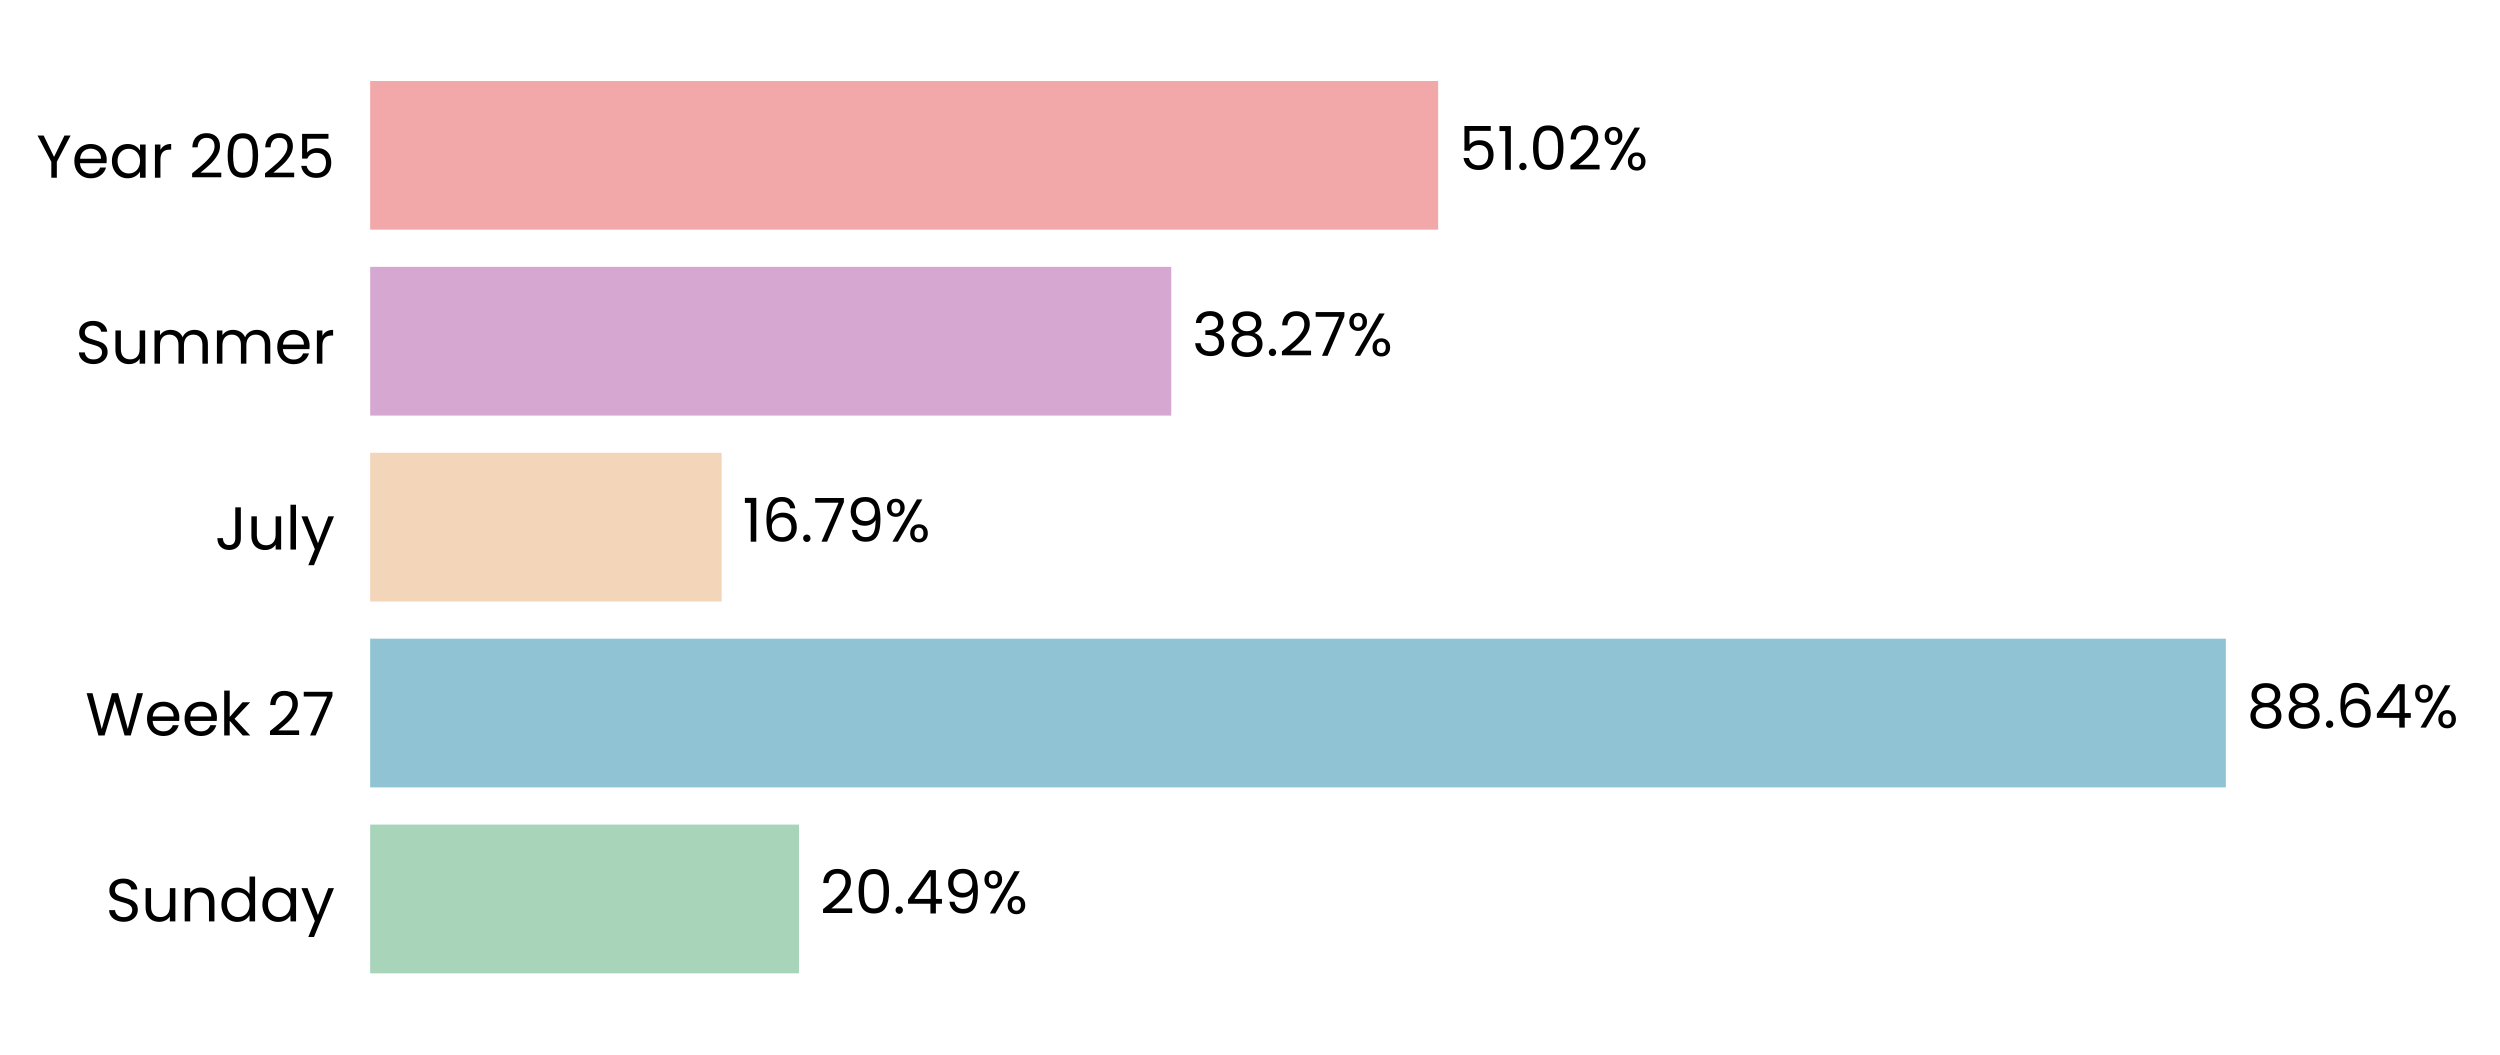
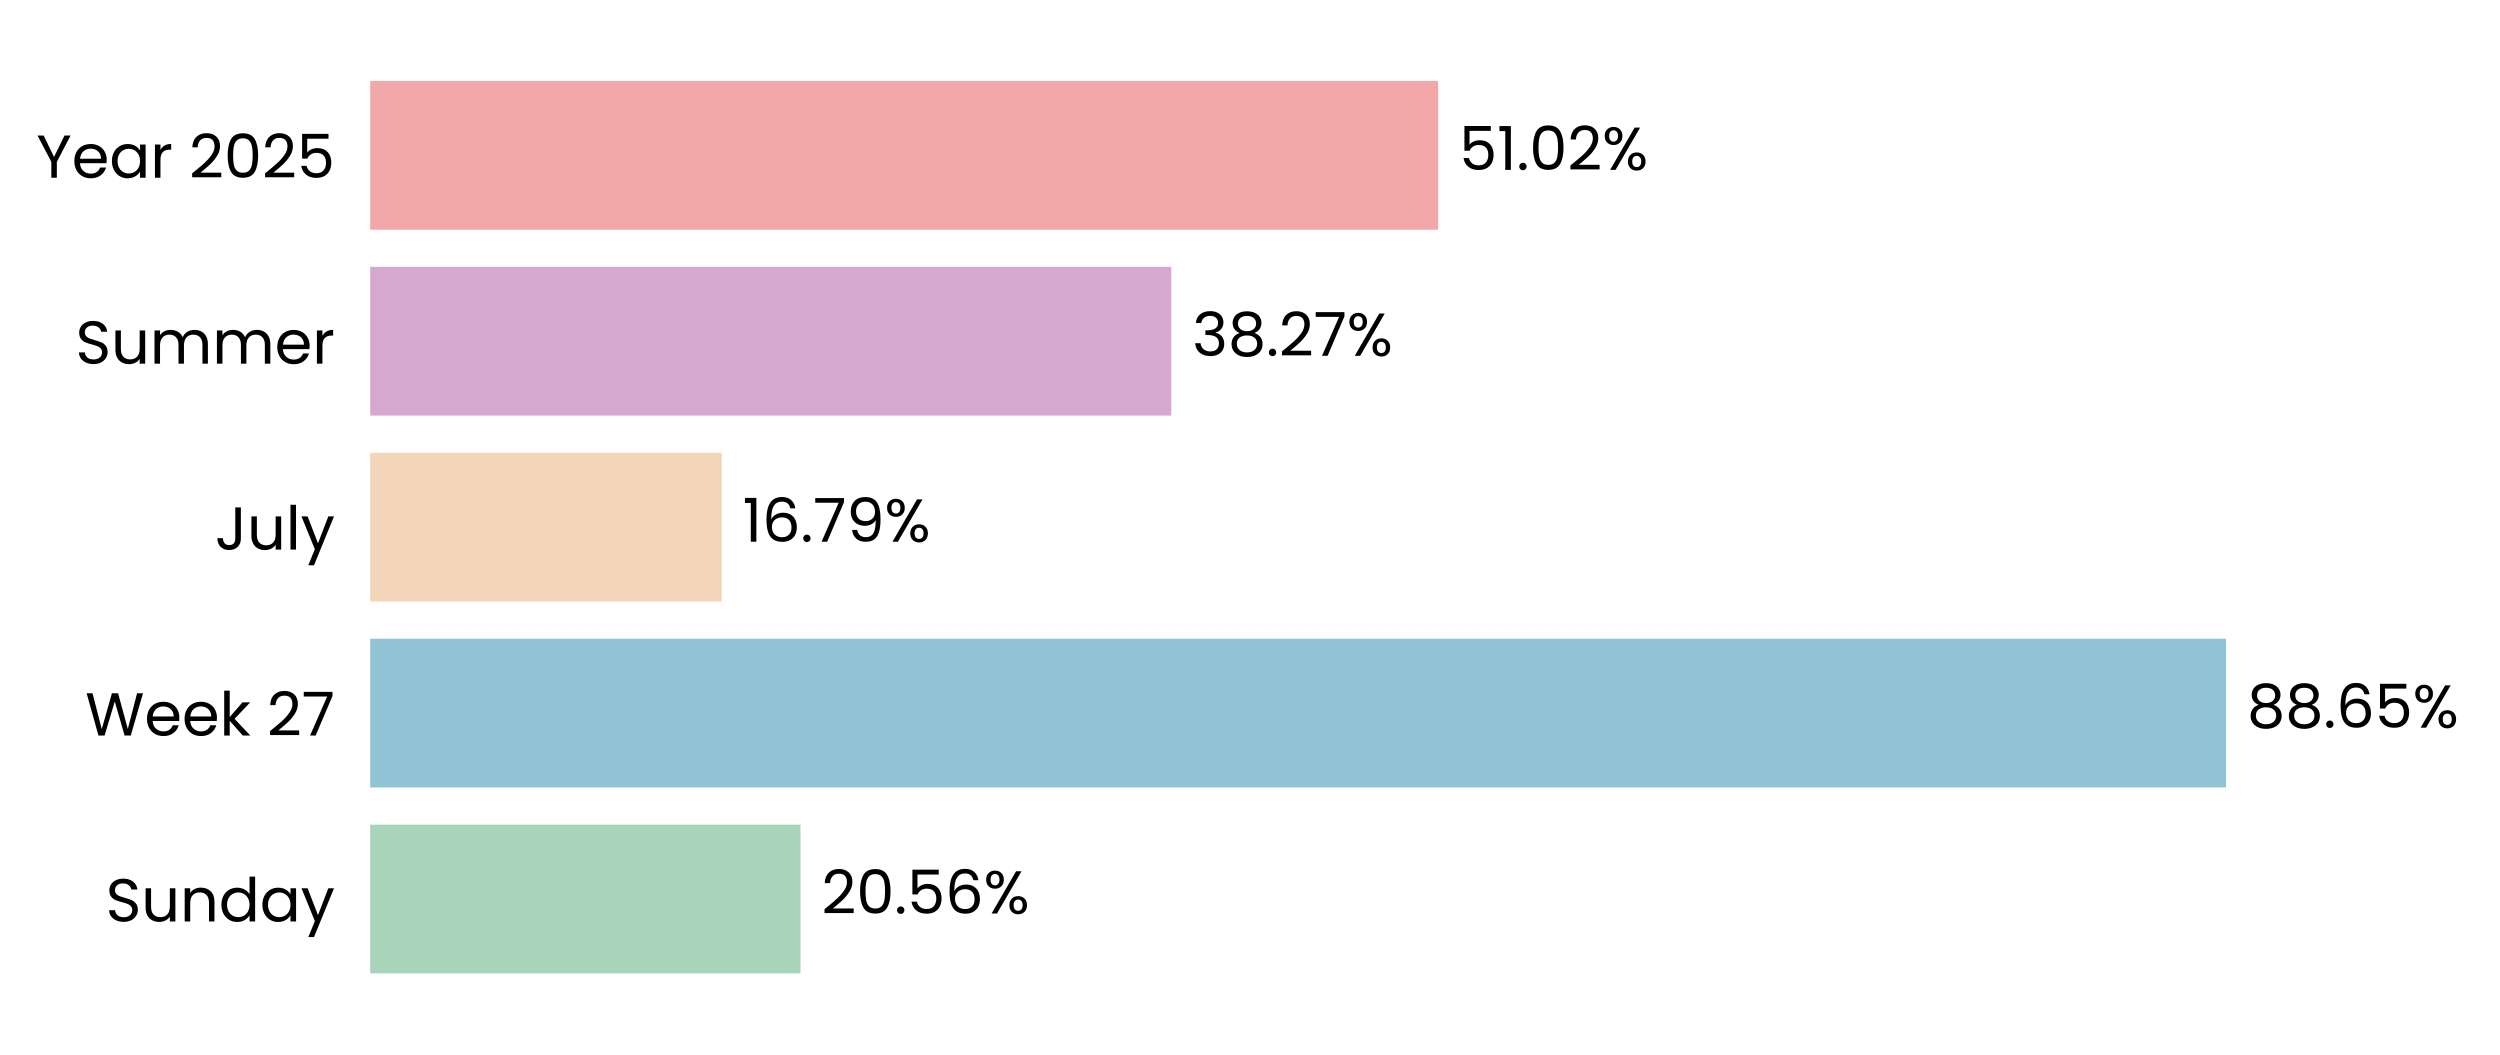
- <svg xmlns="http://www.w3.org/2000/svg" xmlns:xlink="http://www.w3.org/1999/xlink" width="495.124pt" height="208.8pt" viewBox="0 0 495.124 208.8" version="1.1">
+ <svg xmlns="http://www.w3.org/2000/svg" xmlns:xlink="http://www.w3.org/1999/xlink" width="495.085pt" height="208.8pt" viewBox="0 0 495.085 208.8" version="1.1">
  <defs>
    <style type="text/css">*{stroke-linejoin: round; stroke-linecap: butt}</style>
  </defs>
  <g id="figure_1">
    <g id="patch_1">
-       <path d="M 0 208.8  L 495.124 208.8  L 495.124 0  L 0 0  L 0 208.8  z " style="fill: none" />
+       <path d="M 0 208.8  L 495.085 208.8  L 495.085 0  L 0 0  L 0 208.8  z " style="fill: none" />
    </g>
    <g id="axes_1">
      <g id="patch_2">
-         <path d="M 73.311 201.6  L 487.924 201.6  L 487.924 7.2  L 73.311 7.2  L 73.311 201.6  z " style="fill: none" />
+         <path d="M 73.311 201.6  L 487.885 201.6  L 487.885 7.2  L 73.311 7.2  L 73.311 201.6  z " style="fill: none" />
      </g>
      <g id="patch_3">
-         <path d="M 73.311 192.764  L 158.249 192.764  L 158.249 163.309  L 73.311 163.309  z " clip-path="url(#p0db04bd7c8)" style="fill: #a8d5ba" />
+         <path d="M 73.311 192.764  L 158.529 192.764  L 158.529 163.309  L 73.311 163.309  z " clip-path="url(#pe511f02bf6)" style="fill: #a8d5ba" />
      </g>
      <g id="patch_4">
-         <path d="M 73.311 155.945  L 440.828 155.945  L 440.828 126.491  L 73.311 126.491  z " clip-path="url(#p0db04bd7c8)" style="fill: #90c3d4" />
+         <path d="M 73.311 155.945  L 440.834 155.945  L 440.834 126.491  L 73.311 126.491  z " clip-path="url(#pe511f02bf6)" style="fill: #90c3d4" />
      </g>
      <g id="patch_5">
-         <path d="M 73.311 119.127  L 142.924 119.127  L 142.924 89.673  L 73.311 89.673  z " clip-path="url(#p0db04bd7c8)" style="fill: #f3d6ba" />
+         <path d="M 73.311 119.127  L 142.927 119.127  L 142.927 89.673  L 73.311 89.673  z " clip-path="url(#pe511f02bf6)" style="fill: #f3d6ba" />
      </g>
      <g id="patch_6">
-         <path d="M 73.311 82.309  L 231.968 82.309  L 231.968 52.855  L 73.311 52.855  z " clip-path="url(#p0db04bd7c8)" style="fill: #d6a8d1" />
+         <path d="M 73.311 82.309  L 231.956 82.309  L 231.956 52.855  L 73.311 52.855  z " clip-path="url(#pe511f02bf6)" style="fill: #d6a8d1" />
      </g>
      <g id="patch_7">
-         <path d="M 73.311 45.491  L 284.826 45.491  L 284.826 16.036  L 73.311 16.036  z " clip-path="url(#p0db04bd7c8)" style="fill: #f2a8a8" />
+         <path d="M 73.311 45.491  L 284.807 45.491  L 284.807 16.036  L 73.311 16.036  z " clip-path="url(#pe511f02bf6)" style="fill: #f2a8a8" />
      </g>
      <g id="matplotlib.axis_1">
        <g id="ytick_1">
          <g id="text_1">
            <g transform="translate(20.92875 182.4764) scale(0.12 -0.12)">
              <defs>
                <path id="Poppins-Regular-53" d="M 1907 -45  Q 1466 -45 1117 112  Q 768 269 569 547  Q 371 826 365 1190  L 986 1190  Q 1018 877 1245 662  Q 1472 448 1907 448  Q 2323 448 2563 656  Q 2803 864 2803 1190  Q 2803 1446 2662 1606  Q 2522 1766 2310 1849  Q 2099 1933 1741 2029  Q 1299 2144 1033 2259  Q 768 2374 579 2620  Q 390 2867 390 3283  Q 390 3648 576 3929  Q 762 4211 1098 4364  Q 1434 4518 1869 4518  Q 2496 4518 2896 4204  Q 3296 3891 3347 3373  L 2707 3373  Q 2675 3629 2438 3824  Q 2202 4019 1811 4019  Q 1446 4019 1216 3830  Q 986 3642 986 3302  Q 986 3059 1123 2905  Q 1261 2752 1462 2672  Q 1664 2592 2029 2490  Q 2470 2368 2739 2249  Q 3008 2131 3200 1884  Q 3392 1638 3392 1216  Q 3392 890 3219 602  Q 3046 314 2707 134  Q 2368 -45 1907 -45  z " transform="scale(0.015625)" />
                <path id="Poppins-Regular-75" d="M 3603 3507  L 3603 0  L 3021 0  L 3021 518  Q 2854 250 2556 99  Q 2259 -51 1901 -51  Q 1491 -51 1164 118  Q 838 288 649 627  Q 461 966 461 1453  L 461 3507  L 1037 3507  L 1037 1530  Q 1037 1011 1299 732  Q 1562 454 2016 454  Q 2483 454 2752 742  Q 3021 1030 3021 1581  L 3021 3507  L 3603 3507  z " transform="scale(0.015625)" />
                <path id="Poppins-Regular-6e" d="M 2202 3571  Q 2842 3571 3238 3184  Q 3635 2797 3635 2067  L 3635 0  L 3059 0  L 3059 1984  Q 3059 2509 2796 2787  Q 2534 3066 2080 3066  Q 1619 3066 1347 2778  Q 1075 2490 1075 1939  L 1075 0  L 493 0  L 493 3507  L 1075 3507  L 1075 3008  Q 1248 3277 1545 3424  Q 1843 3571 2202 3571  z " transform="scale(0.015625)" />
                <path id="Poppins-Regular-64" d="M 275 1766  Q 275 2304 492 2710  Q 710 3117 1091 3341  Q 1472 3565 1946 3565  Q 2355 3565 2707 3376  Q 3059 3187 3245 2880  L 3245 4736  L 3834 4736  L 3834 0  L 3245 0  L 3245 659  Q 3072 346 2733 144  Q 2394 -58 1939 -58  Q 1472 -58 1091 172  Q 710 403 492 819  Q 275 1235 275 1766  z M 3245 1760  Q 3245 2157 3085 2451  Q 2925 2746 2653 2902  Q 2381 3059 2054 3059  Q 1728 3059 1459 2905  Q 1190 2752 1030 2457  Q 870 2163 870 1766  Q 870 1363 1030 1065  Q 1190 768 1459 611  Q 1728 454 2054 454  Q 2381 454 2653 611  Q 2925 768 3085 1065  Q 3245 1363 3245 1760  z " transform="scale(0.015625)" />
                <path id="Poppins-Regular-61" d="M 275 1766  Q 275 2304 492 2710  Q 710 3117 1091 3341  Q 1472 3565 1939 3565  Q 2400 3565 2739 3366  Q 3078 3168 3245 2867  L 3245 3507  L 3834 3507  L 3834 0  L 3245 0  L 3245 653  Q 3072 346 2729 144  Q 2387 -58 1933 -58  Q 1466 -58 1088 172  Q 710 403 492 819  Q 275 1235 275 1766  z M 3245 1760  Q 3245 2157 3085 2451  Q 2925 2746 2653 2902  Q 2381 3059 2054 3059  Q 1728 3059 1459 2905  Q 1190 2752 1030 2457  Q 870 2163 870 1766  Q 870 1363 1030 1065  Q 1190 768 1459 611  Q 1728 454 2054 454  Q 2381 454 2653 611  Q 2925 768 3085 1065  Q 3245 1363 3245 1760  z " transform="scale(0.015625)" />
                <path id="Poppins-Regular-79" d="M 3514 3507  L 1402 -1651  L 800 -1651  L 1491 38  L 77 3507  L 723 3507  L 1824 666  L 2912 3507  L 3514 3507  z " transform="scale(0.015625)" />
              </defs>
              <use xlink:href="#Poppins-Regular-53" />
              <use xlink:href="#Poppins-Regular-75" transform="translate(58.7 0)" />
              <use xlink:href="#Poppins-Regular-6e" transform="translate(122.7 0)" />
              <use xlink:href="#Poppins-Regular-64" transform="translate(186.7 0)" />
              <use xlink:href="#Poppins-Regular-61" transform="translate(254.3 0)" />
              <use xlink:href="#Poppins-Regular-79" transform="translate(321.8999 0)" />
            </g>
          </g>
        </g>
        <g id="ytick_2">
          <g id="text_2">
            <g transform="translate(16.88437 145.6582) scale(0.12 -0.12)">
              <defs>
                <path id="Poppins-Regular-57" d="M 6099 4461  L 4806 0  L 4154 0  L 3117 3590  L 2042 0  L 1395 -6  L 147 4461  L 768 4461  L 1741 678  L 2816 4461  L 3469 4461  L 4493 691  L 5472 4461  L 6099 4461  z " transform="scale(0.015625)" />
                <path id="Poppins-Regular-65" d="M 3693 1888  Q 3693 1722 3674 1536  L 870 1536  Q 902 1018 1225 726  Q 1549 435 2010 435  Q 2387 435 2640 611  Q 2893 787 2995 1082  L 3622 1082  Q 3482 576 3059 259  Q 2637 -58 2010 -58  Q 1510 -58 1116 166  Q 723 390 499 803  Q 275 1216 275 1760  Q 275 2304 492 2713  Q 710 3123 1104 3344  Q 1498 3565 2010 3565  Q 2509 3565 2893 3347  Q 3277 3130 3485 2749  Q 3693 2368 3693 1888  z M 3091 2010  Q 3091 2342 2944 2582  Q 2797 2822 2544 2947  Q 2291 3072 1984 3072  Q 1542 3072 1232 2790  Q 922 2509 877 2010  L 3091 2010  z " transform="scale(0.015625)" />
                <path id="Poppins-Regular-6b" d="M 2451 0  L 1075 1549  L 1075 0  L 493 0  L 493 4736  L 1075 4736  L 1075 1952  L 2426 3507  L 3238 3507  L 1587 1760  L 3245 0  L 2451 0  z " transform="scale(0.015625)" />
                <path id="Poppins-Regular-20" transform="scale(0.015625)" />
                <path id="Poppins-Regular-32" d="M 326 467  Q 1139 1120 1600 1539  Q 2061 1958 2377 2416  Q 2694 2874 2694 3315  Q 2694 3731 2492 3971  Q 2291 4211 1843 4211  Q 1408 4211 1168 3939  Q 928 3667 909 3213  L 346 3213  Q 371 3930 780 4320  Q 1190 4710 1837 4710  Q 2496 4710 2883 4345  Q 3270 3981 3270 3341  Q 3270 2810 2953 2307  Q 2637 1805 2233 1424  Q 1830 1043 1203 538  L 3405 538  L 3405 51  L 326 51  L 326 467  z " transform="scale(0.015625)" />
                <path id="Poppins-Regular-37" d="M 3245 4173  L 1466 0  L 877 0  L 2682 4115  L 211 4115  L 211 4614  L 3245 4614  L 3245 4173  z " transform="scale(0.015625)" />
              </defs>
              <use xlink:href="#Poppins-Regular-57" />
              <use xlink:href="#Poppins-Regular-65" transform="translate(97.59999 0)" />
              <use xlink:href="#Poppins-Regular-65" transform="translate(159.6 0)" />
              <use xlink:href="#Poppins-Regular-6b" transform="translate(221.6 0)" />
              <use xlink:href="#Poppins-Regular-20" transform="translate(273.0999 0)" />
              <use xlink:href="#Poppins-Regular-32" transform="translate(299.7999 0)" />
              <use xlink:href="#Poppins-Regular-37" transform="translate(357.2999 0)" />
            </g>
          </g>
        </g>
        <g id="ytick_3">
          <g id="text_3">
            <g transform="translate(42.56437 108.84) scale(0.12 -0.12)">
              <defs>
                <path id="Poppins-Regular-4a" d="M 2739 4461  L 2739 1165  Q 2739 614 2400 284  Q 2061 -45 1504 -45  Q 941 -45 601 291  Q 262 627 262 1210  L 845 1210  Q 851 883 1014 678  Q 1178 474 1504 474  Q 1830 474 1990 669  Q 2150 864 2150 1165  L 2150 4461  L 2739 4461  z " transform="scale(0.015625)" />
                <path id="Poppins-Regular-6c" d="M 1075 4736  L 1075 0  L 493 0  L 493 4736  L 1075 4736  z " transform="scale(0.015625)" />
              </defs>
              <use xlink:href="#Poppins-Regular-4a" />
              <use xlink:href="#Poppins-Regular-75" transform="translate(52.99999 0)" />
              <use xlink:href="#Poppins-Regular-6c" transform="translate(117 0)" />
              <use xlink:href="#Poppins-Regular-79" transform="translate(141.6 0)" />
            </g>
          </g>
        </g>
        <g id="ytick_4">
          <g id="text_4">
            <g transform="translate(14.95125 72.02182) scale(0.12 -0.12)">
              <defs>
                <path id="Poppins-Regular-6d" d="M 4710 3571  Q 5120 3571 5440 3401  Q 5760 3232 5945 2893  Q 6131 2554 6131 2067  L 6131 0  L 5555 0  L 5555 1984  Q 5555 2509 5296 2787  Q 5037 3066 4595 3066  Q 4141 3066 3872 2774  Q 3603 2483 3603 1933  L 3603 0  L 3027 0  L 3027 1984  Q 3027 2509 2768 2787  Q 2509 3066 2067 3066  Q 1613 3066 1344 2774  Q 1075 2483 1075 1933  L 1075 0  L 493 0  L 493 3507  L 1075 3507  L 1075 3002  Q 1248 3277 1539 3424  Q 1830 3571 2182 3571  Q 2624 3571 2963 3372  Q 3302 3174 3469 2790  Q 3616 3162 3955 3366  Q 4294 3571 4710 3571  z " transform="scale(0.015625)" />
                <path id="Poppins-Regular-72" d="M 1075 2938  Q 1229 3238 1513 3404  Q 1798 3571 2208 3571  L 2208 2970  L 2054 2970  Q 1075 2970 1075 1907  L 1075 0  L 493 0  L 493 3507  L 1075 3507  L 1075 2938  z " transform="scale(0.015625)" />
              </defs>
              <use xlink:href="#Poppins-Regular-53" />
              <use xlink:href="#Poppins-Regular-75" transform="translate(58.7 0)" />
              <use xlink:href="#Poppins-Regular-6d" transform="translate(122.7 0)" />
              <use xlink:href="#Poppins-Regular-6d" transform="translate(225.7 0)" />
              <use xlink:href="#Poppins-Regular-65" transform="translate(328.7 0)" />
              <use xlink:href="#Poppins-Regular-72" transform="translate(390.6999 0)" />
            </g>
          </g>
        </g>
        <g id="ytick_5">
          <g id="text_5">
            <g transform="translate(7.2 35.20364) scale(0.12 -0.12)">
              <defs>
                <path id="Poppins-Regular-59" d="M 3616 4461  L 2163 1683  L 2163 0  L 1581 0  L 1581 1683  L 122 4461  L 768 4461  L 1869 2202  L 2970 4461  L 3616 4461  z " transform="scale(0.015625)" />
                <path id="Poppins-Regular-30" d="M 397 2362  Q 397 3462 755 4080  Q 1114 4698 2010 4698  Q 2899 4698 3257 4080  Q 3616 3462 3616 2362  Q 3616 1242 3257 621  Q 2899 0 2010 0  Q 1114 0 755 621  Q 397 1242 397 2362  z M 3040 2362  Q 3040 2918 2966 3305  Q 2893 3693 2665 3929  Q 2438 4166 2010 4166  Q 1574 4166 1347 3929  Q 1120 3693 1046 3305  Q 973 2918 973 2362  Q 973 1786 1046 1395  Q 1120 1005 1347 768  Q 1574 531 2010 531  Q 2438 531 2665 768  Q 2893 1005 2966 1395  Q 3040 1786 3040 2362  z " transform="scale(0.015625)" />
                <path id="Poppins-Regular-35" d="M 3347 4122  L 1101 4122  L 1101 2662  Q 1248 2867 1536 2998  Q 1824 3130 2157 3130  Q 2688 3130 3021 2909  Q 3354 2688 3498 2339  Q 3642 1990 3642 1600  Q 3642 1139 3469 774  Q 3296 410 2941 198  Q 2586 -13 2061 -13  Q 1389 -13 973 332  Q 557 678 467 1254  L 1037 1254  Q 1120 890 1389 685  Q 1658 480 2067 480  Q 2573 480 2829 784  Q 3085 1088 3085 1587  Q 3085 2086 2829 2358  Q 2573 2630 2074 2630  Q 1734 2630 1481 2467  Q 1229 2304 1114 2022  L 563 2022  L 563 4634  L 3347 4634  L 3347 4122  z " transform="scale(0.015625)" />
              </defs>
              <use xlink:href="#Poppins-Regular-59" />
              <use xlink:href="#Poppins-Regular-65" transform="translate(58.39999 0)" />
              <use xlink:href="#Poppins-Regular-61" transform="translate(120.4 0)" />
              <use xlink:href="#Poppins-Regular-72" transform="translate(188 0)" />
              <use xlink:href="#Poppins-Regular-20" transform="translate(225.3 0)" />
              <use xlink:href="#Poppins-Regular-32" transform="translate(252 0)" />
              <use xlink:href="#Poppins-Regular-30" transform="translate(309.4999 0)" />
              <use xlink:href="#Poppins-Regular-32" transform="translate(372.2999 0)" />
              <use xlink:href="#Poppins-Regular-35" transform="translate(429.7999 0)" />
            </g>
          </g>
        </g>
      </g>
      <g id="text_6">
-         <g transform="translate(162.3954 180.9164) scale(0.12 -0.12)">
+         <g transform="translate(162.675 180.9164) scale(0.12 -0.12)">
          <defs>
            <path id="Poppins-Regular-2e" d="M 678 -38  Q 512 -38 397 77  Q 282 192 282 358  Q 282 525 397 640  Q 512 755 678 755  Q 838 755 950 640  Q 1062 525 1062 358  Q 1062 192 950 77  Q 838 -38 678 -38  z " transform="scale(0.015625)" />
-             <path id="Poppins-Regular-34" d="M 256 1030  L 256 1472  L 2502 4582  L 3200 4582  L 3200 1536  L 3840 1536  L 3840 1030  L 3200 1030  L 3200 0  L 2624 0  L 2624 1030  L 256 1030  z M 2650 3974  L 928 1536  L 2650 1536  L 2650 3974  z " transform="scale(0.015625)" />
-             <path id="Poppins-Regular-39" d="M 1146 1242  Q 1210 877 1443 678  Q 1677 480 2074 480  Q 2605 480 2857 896  Q 3110 1312 3098 2298  Q 2963 2010 2649 1846  Q 2336 1683 1952 1683  Q 1523 1683 1187 1859  Q 851 2035 659 2374  Q 467 2714 467 3194  Q 467 3878 864 4297  Q 1261 4717 1990 4717  Q 2886 4717 3248 4134  Q 3610 3552 3610 2400  Q 3610 1594 3466 1069  Q 3322 544 2979 269  Q 2637 -6 2042 -6  Q 1389 -6 1024 346  Q 659 698 608 1242  L 1146 1242  z M 2048 2176  Q 2477 2176 2752 2441  Q 3027 2707 3027 3162  Q 3027 3642 2758 3936  Q 2490 4230 2003 4230  Q 1555 4230 1289 3948  Q 1024 3667 1024 3206  Q 1024 2739 1286 2457  Q 1549 2176 2048 2176  z " transform="scale(0.015625)" />
+             <path id="Poppins-Regular-36" d="M 2976 3526  Q 2835 4237 2099 4237  Q 1530 4237 1248 3798  Q 966 3360 973 2355  Q 1120 2688 1462 2877  Q 1805 3066 2227 3066  Q 2886 3066 3280 2656  Q 3674 2246 3674 1523  Q 3674 1088 3504 742  Q 3334 397 2992 192  Q 2650 -13 2163 -13  Q 1504 -13 1133 281  Q 762 576 614 1094  Q 467 1613 467 2374  Q 467 4723 2106 4723  Q 2733 4723 3091 4384  Q 3450 4045 3514 3526  L 2976 3526  z M 2106 2573  Q 1830 2573 1587 2461  Q 1344 2349 1193 2121  Q 1043 1894 1043 1568  Q 1043 1082 1324 778  Q 1606 474 2131 474  Q 2579 474 2844 752  Q 3110 1030 3110 1504  Q 3110 2003 2854 2288  Q 2598 2573 2106 2573  z " transform="scale(0.015625)" />
            <path id="Poppins-Regular-25" d="M 269 3584  Q 269 4019 531 4278  Q 794 4538 1203 4538  Q 1613 4538 1875 4278  Q 2138 4019 2138 3584  Q 2138 3142 1875 2883  Q 1613 2624 1203 2624  Q 794 2624 531 2883  Q 269 3142 269 3584  z M 4006 4467  L 1414 0  L 838 0  L 3430 4467  L 4006 4467  z M 1203 4179  Q 986 4179 861 4028  Q 736 3878 736 3584  Q 736 3290 861 3136  Q 986 2982 1203 2982  Q 1421 2982 1549 3139  Q 1677 3296 1677 3584  Q 1677 3878 1549 4028  Q 1421 4179 1203 4179  z M 2720 883  Q 2720 1325 2982 1584  Q 3245 1843 3654 1843  Q 4064 1843 4323 1584  Q 4582 1325 4582 883  Q 4582 448 4323 185  Q 4064 -77 3654 -77  Q 3245 -77 2982 182  Q 2720 442 2720 883  z M 3648 1478  Q 3430 1478 3302 1328  Q 3174 1178 3174 883  Q 3174 595 3302 444  Q 3430 294 3648 294  Q 3866 294 3994 444  Q 4122 595 4122 883  Q 4122 1178 3994 1328  Q 3866 1478 3648 1478  z " transform="scale(0.015625)" />
          </defs>
          <use xlink:href="#Poppins-Regular-32" />
          <use xlink:href="#Poppins-Regular-30" transform="translate(57.49999 0)" />
          <use xlink:href="#Poppins-Regular-2e" transform="translate(120.3 0)" />
-           <use xlink:href="#Poppins-Regular-34" transform="translate(141.3 0)" />
-           <use xlink:href="#Poppins-Regular-39" transform="translate(204.2 0)" />
-           <use xlink:href="#Poppins-Regular-25" transform="translate(267.1999 0)" />
+           <use xlink:href="#Poppins-Regular-35" transform="translate(141.3 0)" />
+           <use xlink:href="#Poppins-Regular-36" transform="translate(204.0999 0)" />
+           <use xlink:href="#Poppins-Regular-25" transform="translate(267.5999 0)" />
        </g>
      </g>
      <g id="text_7">
-         <g transform="translate(444.9737 144.0982) scale(0.12 -0.12)">
+         <g transform="translate(444.9801 144.0982) scale(0.12 -0.12)">
          <defs>
            <path id="Poppins-Regular-38" d="M 1242 2406  Q 883 2547 691 2816  Q 499 3085 499 3469  Q 499 3814 672 4092  Q 845 4371 1187 4534  Q 1530 4698 2016 4698  Q 2502 4698 2844 4534  Q 3187 4371 3363 4092  Q 3539 3814 3539 3469  Q 3539 3098 3340 2819  Q 3142 2541 2797 2406  Q 3194 2285 3427 1981  Q 3661 1677 3661 1248  Q 3661 832 3456 521  Q 3251 211 2876 41  Q 2502 -128 2016 -128  Q 1530 -128 1162 41  Q 794 211 589 521  Q 384 832 384 1248  Q 384 1677 614 1984  Q 845 2291 1242 2406  z M 2976 3398  Q 2976 3789 2720 4000  Q 2464 4211 2016 4211  Q 1574 4211 1318 4000  Q 1062 3789 1062 3392  Q 1062 3034 1328 2816  Q 1594 2598 2016 2598  Q 2445 2598 2710 2819  Q 2976 3040 2976 3398  z M 2016 2150  Q 1542 2150 1241 1929  Q 941 1709 941 1267  Q 941 858 1232 608  Q 1523 358 2016 358  Q 2509 358 2797 608  Q 3085 858 3085 1267  Q 3085 1696 2790 1923  Q 2496 2150 2016 2150  z " transform="scale(0.015625)" />
-             <path id="Poppins-Regular-36" d="M 2976 3526  Q 2835 4237 2099 4237  Q 1530 4237 1248 3798  Q 966 3360 973 2355  Q 1120 2688 1462 2877  Q 1805 3066 2227 3066  Q 2886 3066 3280 2656  Q 3674 2246 3674 1523  Q 3674 1088 3504 742  Q 3334 397 2992 192  Q 2650 -13 2163 -13  Q 1504 -13 1133 281  Q 762 576 614 1094  Q 467 1613 467 2374  Q 467 4723 2106 4723  Q 2733 4723 3091 4384  Q 3450 4045 3514 3526  L 2976 3526  z M 2106 2573  Q 1830 2573 1587 2461  Q 1344 2349 1193 2121  Q 1043 1894 1043 1568  Q 1043 1082 1324 778  Q 1606 474 2131 474  Q 2579 474 2844 752  Q 3110 1030 3110 1504  Q 3110 2003 2854 2288  Q 2598 2573 2106 2573  z " transform="scale(0.015625)" />
          </defs>
          <use xlink:href="#Poppins-Regular-38" />
          <use xlink:href="#Poppins-Regular-38" transform="translate(63.09999 0)" />
          <use xlink:href="#Poppins-Regular-2e" transform="translate(126.2 0)" />
          <use xlink:href="#Poppins-Regular-36" transform="translate(147.2 0)" />
-           <use xlink:href="#Poppins-Regular-34" transform="translate(210.7 0)" />
-           <use xlink:href="#Poppins-Regular-25" transform="translate(273.5999 0)" />
+           <use xlink:href="#Poppins-Regular-35" transform="translate(210.7 0)" />
+           <use xlink:href="#Poppins-Regular-25" transform="translate(273.4999 0)" />
        </g>
      </g>
      <g id="text_8">
-         <g transform="translate(147.0703 107.28) scale(0.12 -0.12)">
+         <g transform="translate(147.0727 107.28) scale(0.12 -0.12)">
          <defs>
            <path id="Poppins-Regular-31" d="M 243 4096  L 243 4627  L 1446 4627  L 1446 0  L 858 0  L 858 4096  L 243 4096  z " transform="scale(0.015625)" />
+             <path id="Poppins-Regular-39" d="M 1146 1242  Q 1210 877 1443 678  Q 1677 480 2074 480  Q 2605 480 2857 896  Q 3110 1312 3098 2298  Q 2963 2010 2649 1846  Q 2336 1683 1952 1683  Q 1523 1683 1187 1859  Q 851 2035 659 2374  Q 467 2714 467 3194  Q 467 3878 864 4297  Q 1261 4717 1990 4717  Q 2886 4717 3248 4134  Q 3610 3552 3610 2400  Q 3610 1594 3466 1069  Q 3322 544 2979 269  Q 2637 -6 2042 -6  Q 1389 -6 1024 346  Q 659 698 608 1242  L 1146 1242  z M 2048 2176  Q 2477 2176 2752 2441  Q 3027 2707 3027 3162  Q 3027 3642 2758 3936  Q 2490 4230 2003 4230  Q 1555 4230 1289 3948  Q 1024 3667 1024 3206  Q 1024 2739 1286 2457  Q 1549 2176 2048 2176  z " transform="scale(0.015625)" />
          </defs>
          <use xlink:href="#Poppins-Regular-31" />
          <use xlink:href="#Poppins-Regular-36" transform="translate(31.99998 0)" />
          <use xlink:href="#Poppins-Regular-2e" transform="translate(95.49997 0)" />
          <use xlink:href="#Poppins-Regular-37" transform="translate(116.5 0)" />
          <use xlink:href="#Poppins-Regular-39" transform="translate(171.0999 0)" />
          <use xlink:href="#Poppins-Regular-25" transform="translate(234.0999 0)" />
        </g>
      </g>
      <g id="text_9">
-         <g transform="translate(236.1137 70.46182) scale(0.12 -0.12)">
+         <g transform="translate(236.1016 70.46182) scale(0.12 -0.12)">
          <defs>
            <path id="Poppins-Regular-33" d="M 384 3462  Q 429 4051 838 4384  Q 1248 4717 1901 4717  Q 2336 4717 2653 4560  Q 2970 4403 3133 4134  Q 3296 3866 3296 3526  Q 3296 3130 3069 2842  Q 2842 2554 2477 2470  L 2477 2438  Q 2893 2336 3136 2035  Q 3379 1734 3379 1248  Q 3379 883 3212 592  Q 3046 301 2713 134  Q 2381 -32 1914 -32  Q 1235 -32 800 323  Q 365 678 314 1331  L 877 1331  Q 922 947 1190 704  Q 1459 461 1907 461  Q 2355 461 2588 694  Q 2822 928 2822 1299  Q 2822 1779 2502 1990  Q 2182 2202 1536 2202  L 1389 2202  L 1389 2688  L 1542 2688  Q 2131 2694 2432 2883  Q 2733 3072 2733 3469  Q 2733 3808 2512 4013  Q 2291 4218 1882 4218  Q 1485 4218 1241 4013  Q 998 3808 954 3462  L 384 3462  z " transform="scale(0.015625)" />
          </defs>
          <use xlink:href="#Poppins-Regular-33" />
          <use xlink:href="#Poppins-Regular-38" transform="translate(58.89999 0)" />
          <use xlink:href="#Poppins-Regular-2e" transform="translate(122 0)" />
          <use xlink:href="#Poppins-Regular-32" transform="translate(143 0)" />
          <use xlink:href="#Poppins-Regular-37" transform="translate(200.5 0)" />
          <use xlink:href="#Poppins-Regular-25" transform="translate(255.0999 0)" />
        </g>
      </g>
      <g id="text_10">
-         <g transform="translate(288.9722 33.64364) scale(0.12 -0.12)">
+         <g transform="translate(288.9528 33.64364) scale(0.12 -0.12)">
          <use xlink:href="#Poppins-Regular-35" />
          <use xlink:href="#Poppins-Regular-31" transform="translate(62.79999 0)" />
          <use xlink:href="#Poppins-Regular-2e" transform="translate(94.79997 0)" />
          <use xlink:href="#Poppins-Regular-30" transform="translate(115.8 0)" />
          <use xlink:href="#Poppins-Regular-32" transform="translate(178.5999 0)" />
          <use xlink:href="#Poppins-Regular-25" transform="translate(236.0999 0)" />
        </g>
      </g>
    </g>
  </g>
  <defs>
-     <clipPath id="p0db04bd7c8">
-       <rect x="73.311" y="7.2" width="414.613" height="194.4" />
+     <clipPath id="pe511f02bf6">
+       <rect x="73.311" y="7.2" width="414.574" height="194.4" />
    </clipPath>
  </defs>
</svg>
